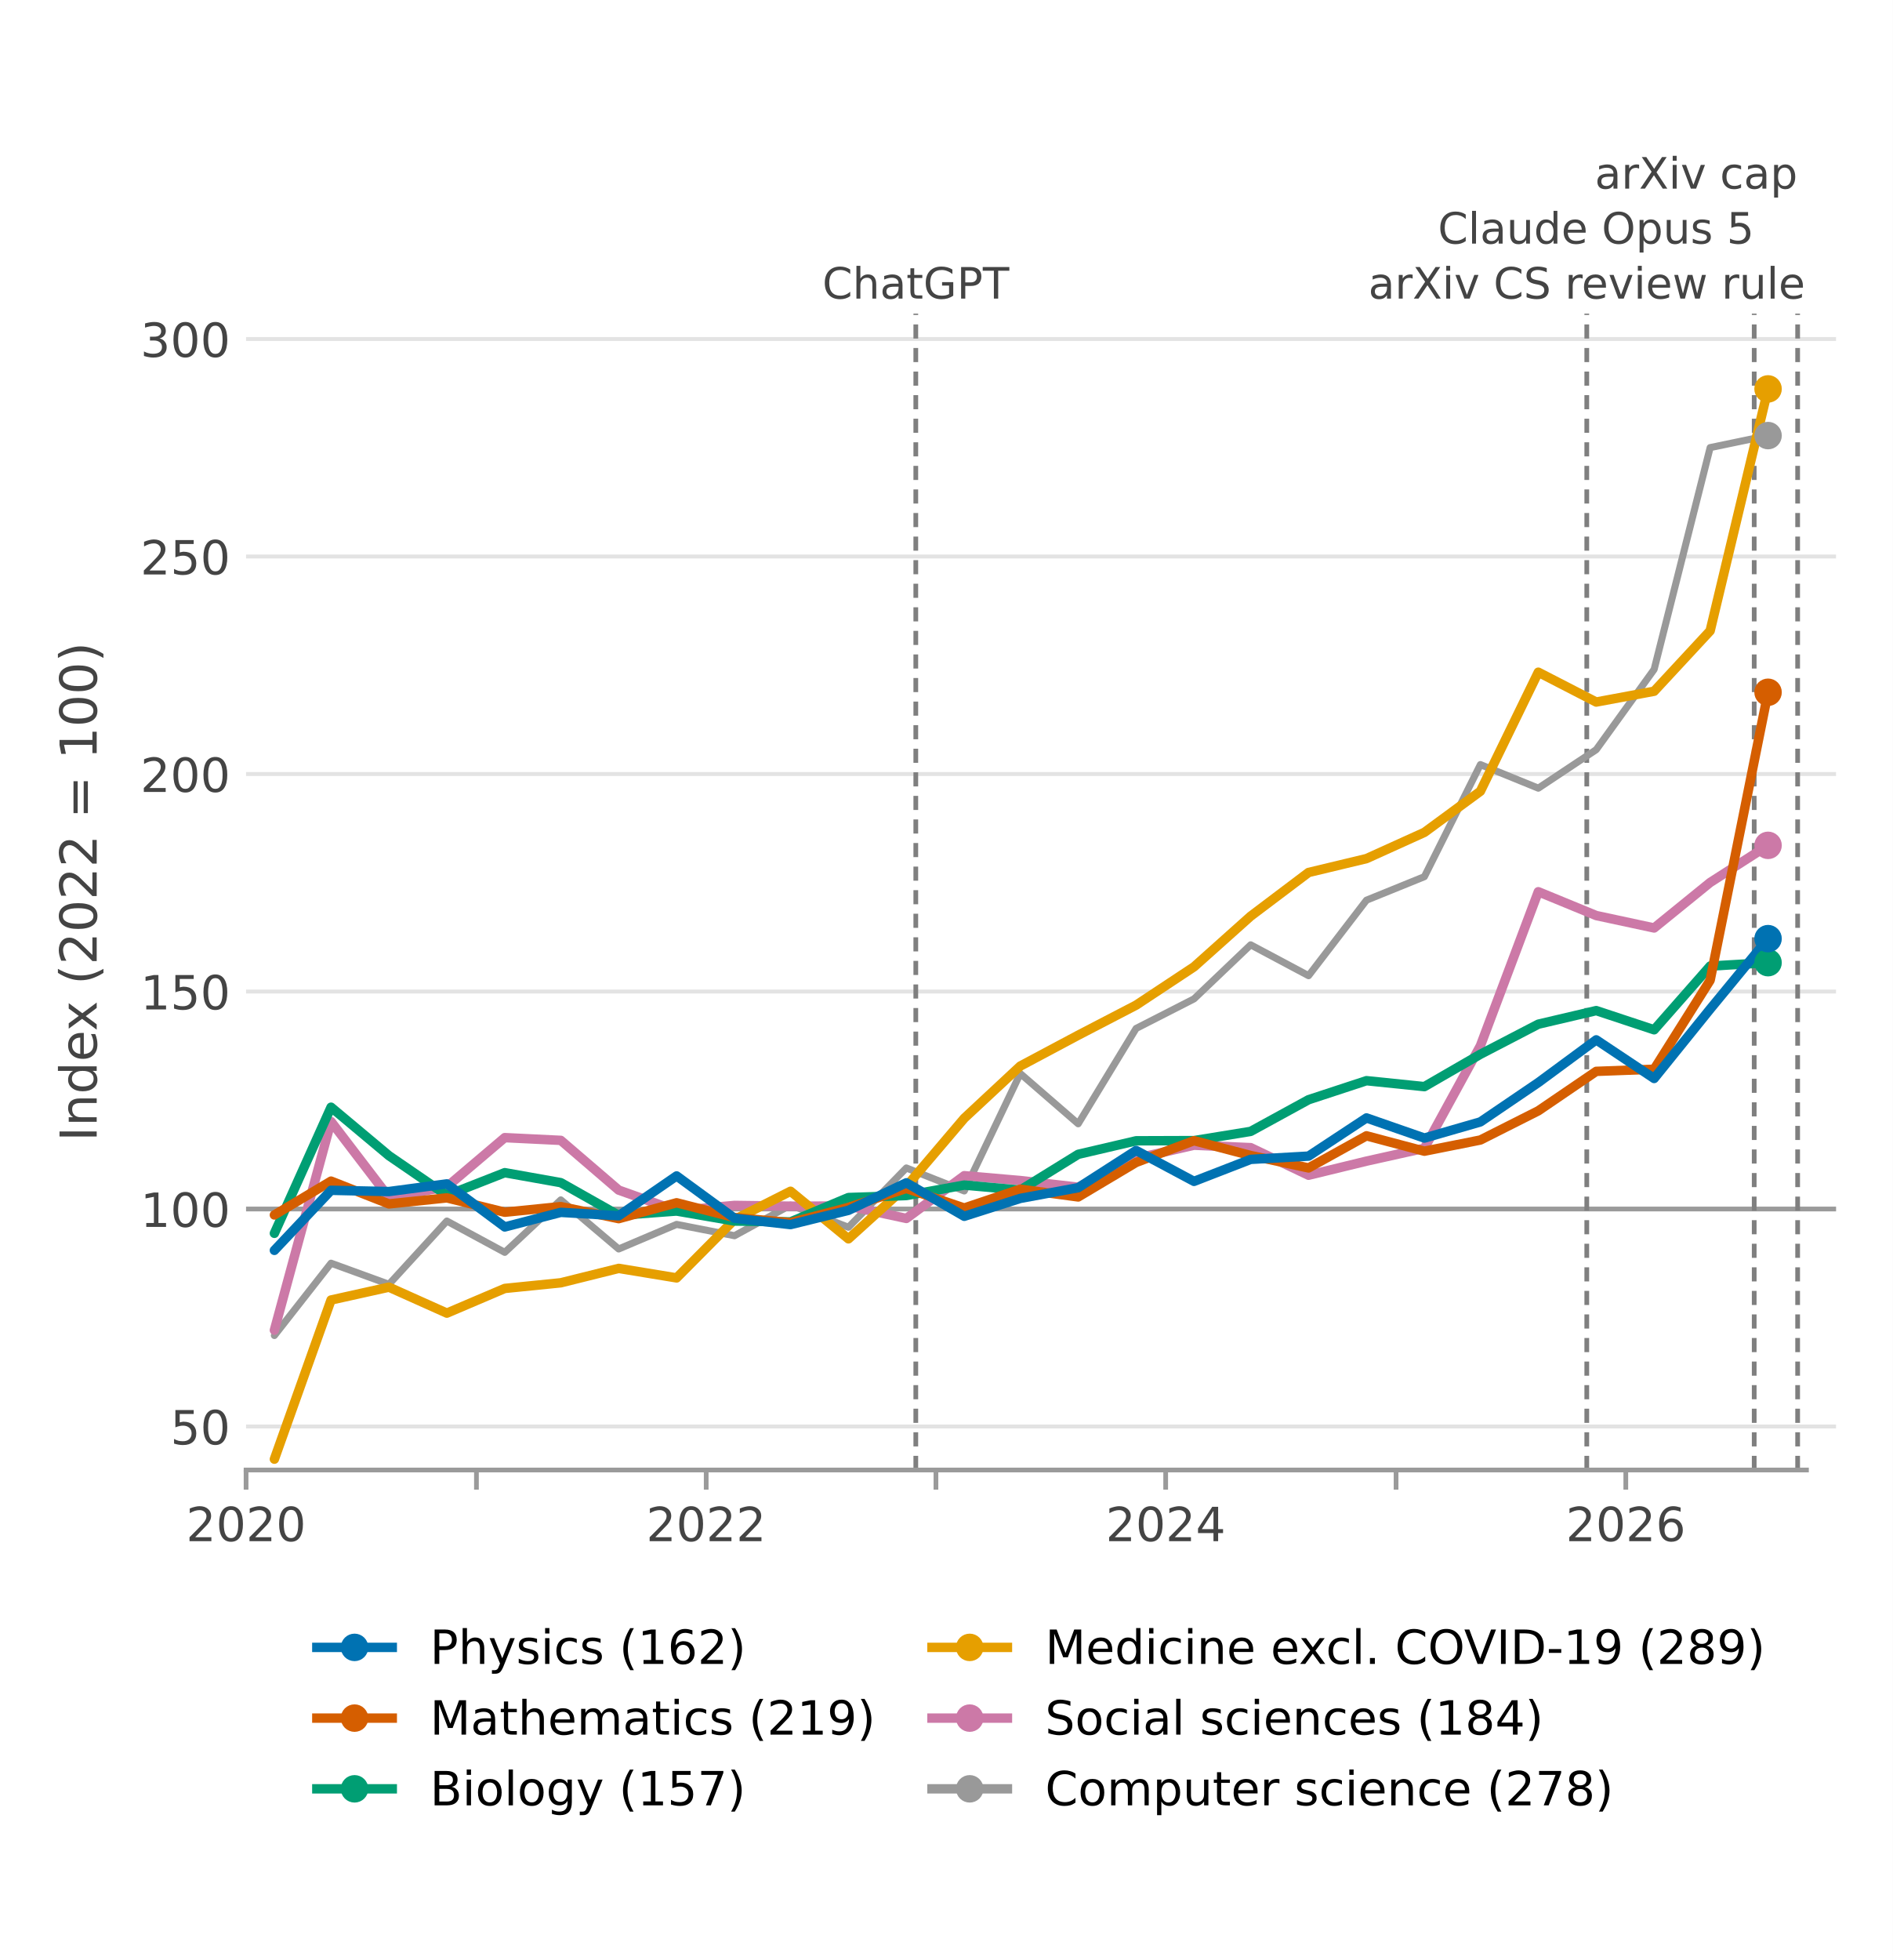
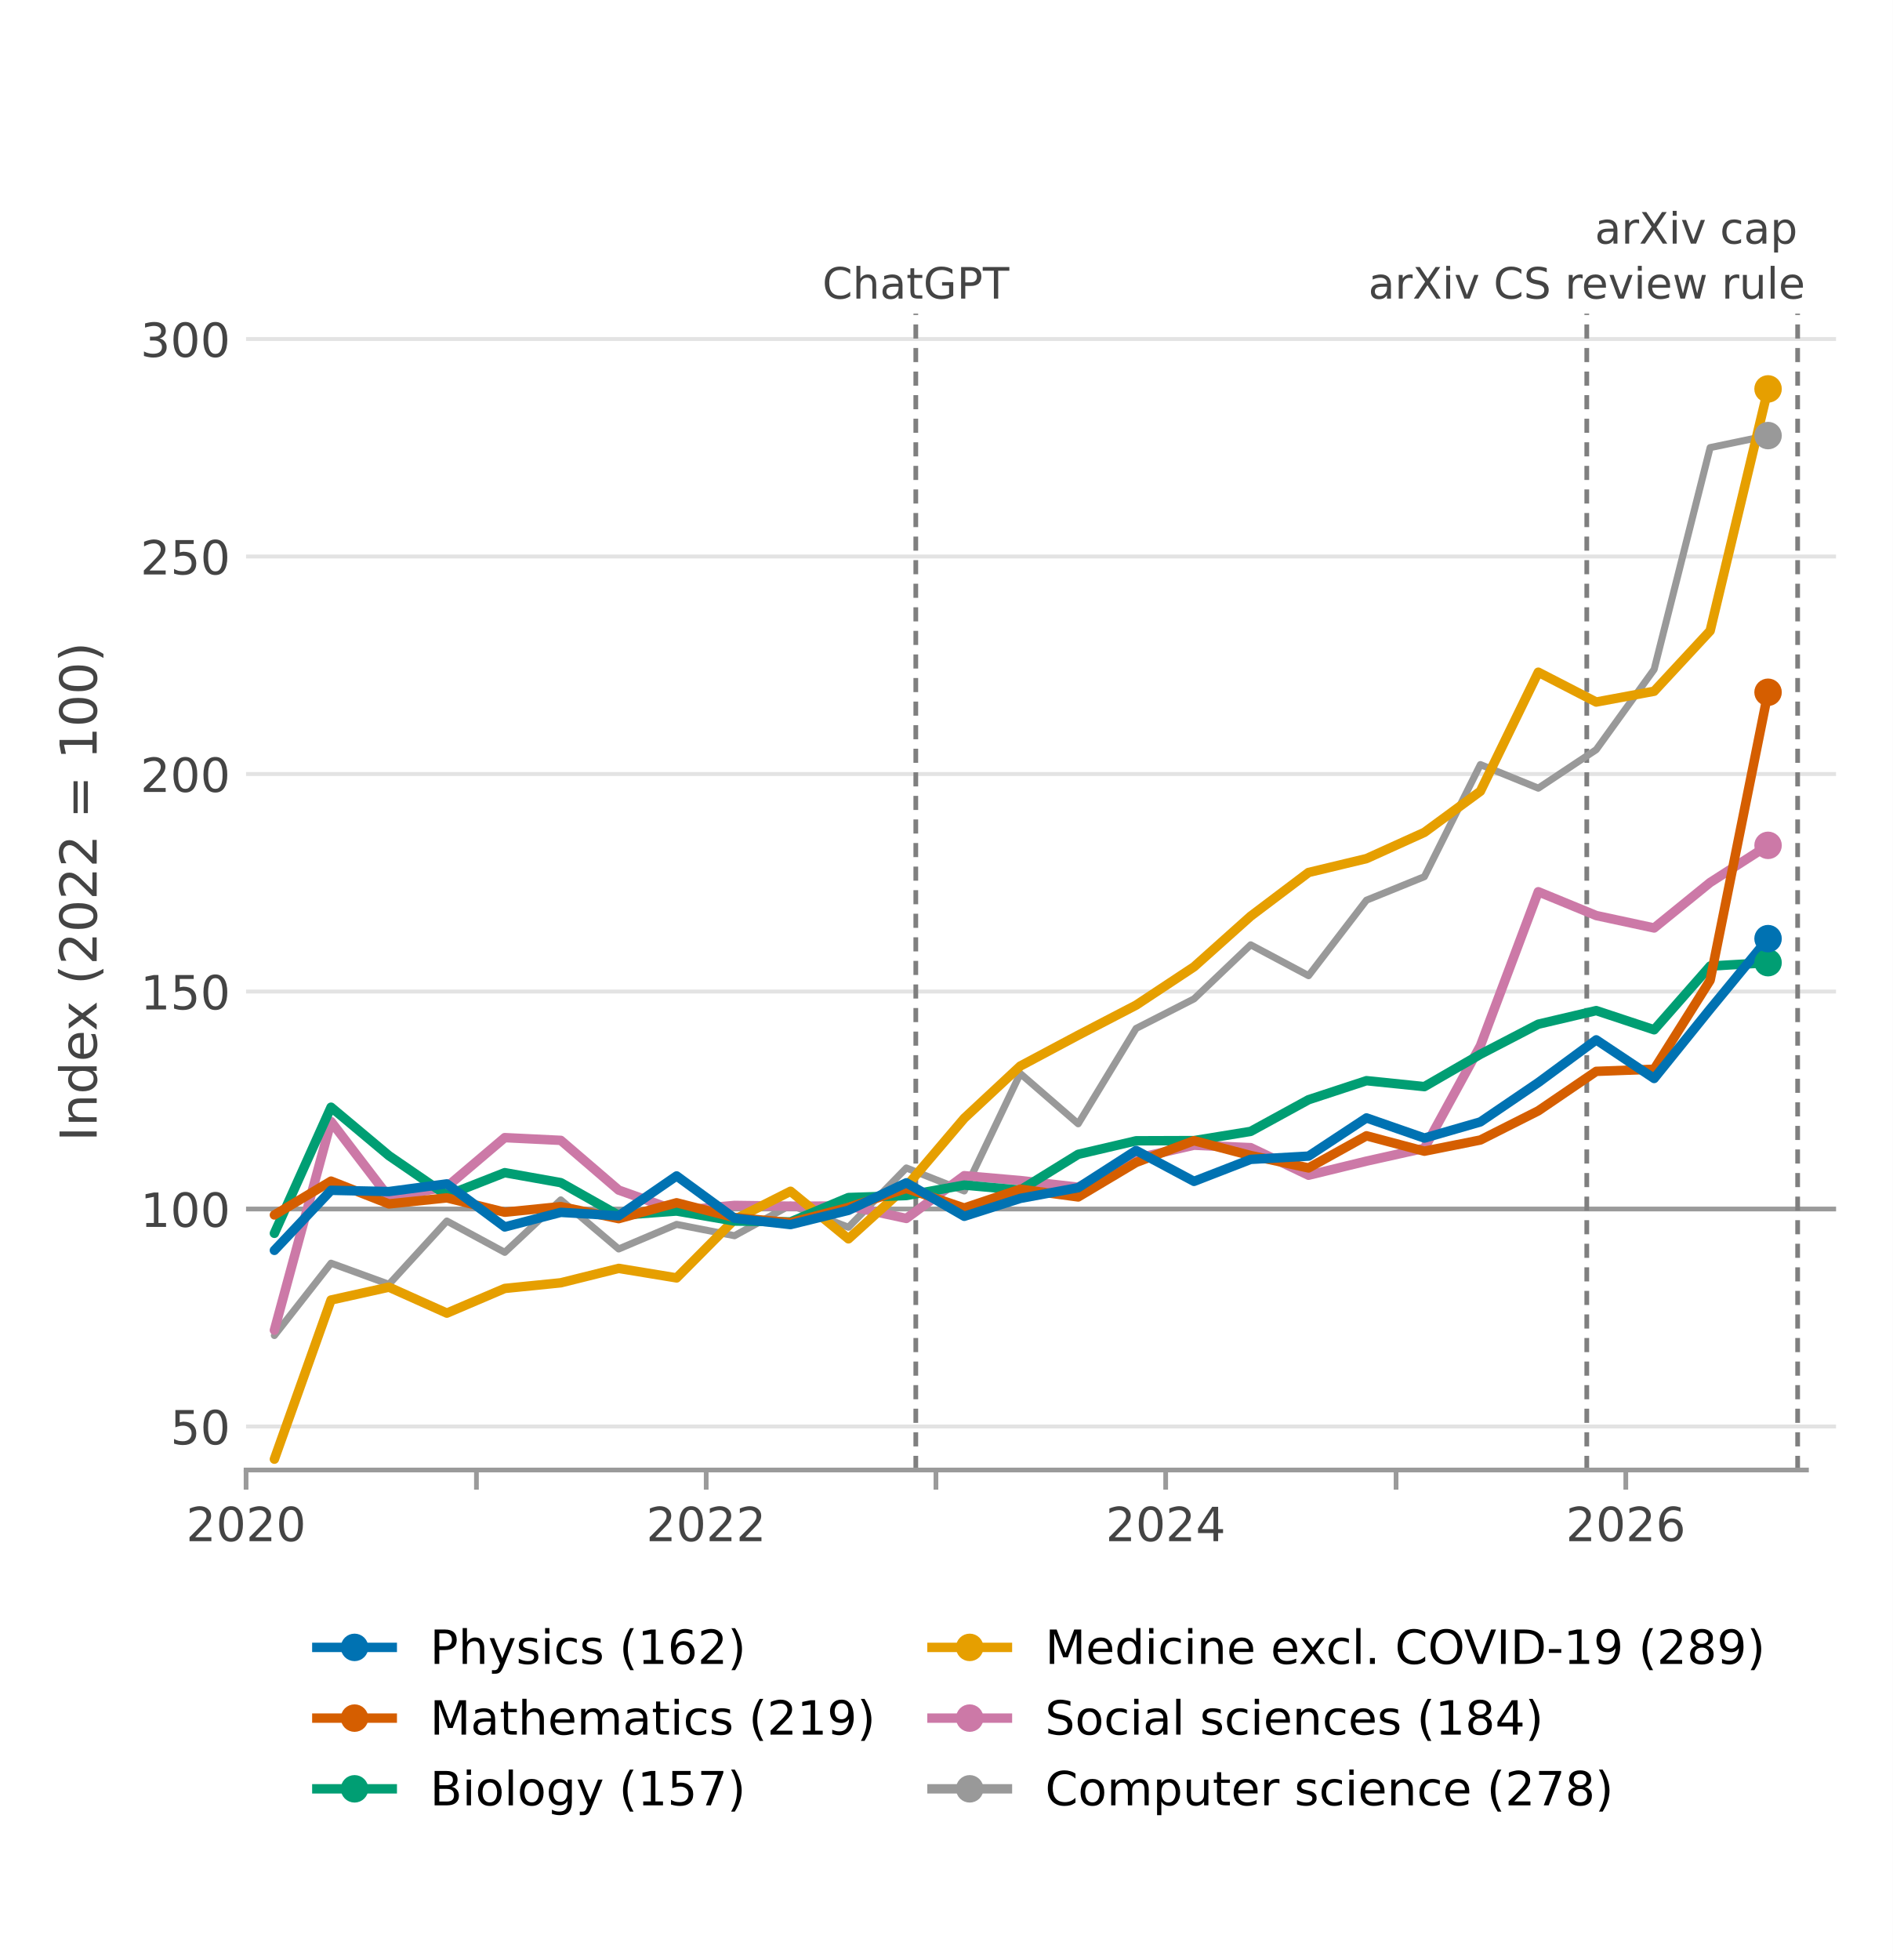
<svg xmlns="http://www.w3.org/2000/svg" xmlns:xlink="http://www.w3.org/1999/xlink" width="240.945pt" height="249.449pt" viewBox="0 0 240.945 249.449" version="1.1">
  <defs>
    <style type="text/css">*{stroke-linejoin: round; stroke-linecap: butt}</style>
  </defs>
  <g id="figure_1">
    <g id="patch_1">
      <path d="M 0 249.449  L 240.945 249.449  L 240.945 0  L 0 0  z " style="fill: #ffffff" />
    </g>
    <g id="axes_1">
      <g id="patch_2">
        <path d="M 31.323 187.087  L 233.717 187.087  L 233.717 39.912  L 31.323 39.912  z " style="fill: #ffffff" />
      </g>
      <g id="matplotlib.axis_1">
        <g id="xtick_1">
          <g id="line2d_1">
            <defs>
-               <path id="m74f492b103" d="M 0 0  L 0 2.5  " style="stroke: #9a9a9a; stroke-width: 0.6" />
+               <path id="mcc91f62df5" d="M 0 0  L 0 2.5  " style="stroke: #9a9a9a; stroke-width: 0.6" />
            </defs>
            <g>
-               <use xlink:href="#m74f492b103" x="31.323" y="187.087" style="fill: #9a9a9a; stroke: #9a9a9a; stroke-width: 0.6" />
+               <use xlink:href="#mcc91f62df5" x="31.323" y="187.087" style="fill: #9a9a9a; stroke: #9a9a9a; stroke-width: 0.6" />
            </g>
          </g>
          <g id="text_1">
            <text style="font-size: 6px; font-family: 'DejaVu Sans'; text-anchor: middle; fill: #444444" x="31.323" y="196.145" transform="rotate(-0 31.32284 196.1452)">2020</text>
          </g>
        </g>
        <g id="xtick_2">
          <g id="line2d_2">
            <g>
-               <use xlink:href="#m74f492b103" x="60.648" y="187.087" style="fill: #9a9a9a; stroke: #9a9a9a; stroke-width: 0.6" />
+               <use xlink:href="#mcc91f62df5" x="60.648" y="187.087" style="fill: #9a9a9a; stroke: #9a9a9a; stroke-width: 0.6" />
            </g>
          </g>
        </g>
        <g id="xtick_3">
          <g id="line2d_3">
            <g>
-               <use xlink:href="#m74f492b103" x="89.894" y="187.087" style="fill: #9a9a9a; stroke: #9a9a9a; stroke-width: 0.6" />
+               <use xlink:href="#mcc91f62df5" x="89.894" y="187.087" style="fill: #9a9a9a; stroke: #9a9a9a; stroke-width: 0.6" />
            </g>
          </g>
          <g id="text_2">
            <text style="font-size: 6px; font-family: 'DejaVu Sans'; text-anchor: middle; fill: #444444" x="89.894" y="196.145" transform="rotate(-0 89.89362 196.1452)">2022</text>
          </g>
        </g>
        <g id="xtick_4">
          <g id="line2d_4">
            <g>
-               <use xlink:href="#m74f492b103" x="119.139" y="187.087" style="fill: #9a9a9a; stroke: #9a9a9a; stroke-width: 0.6" />
+               <use xlink:href="#mcc91f62df5" x="119.139" y="187.087" style="fill: #9a9a9a; stroke: #9a9a9a; stroke-width: 0.6" />
            </g>
          </g>
        </g>
        <g id="xtick_5">
          <g id="line2d_5">
            <g>
-               <use xlink:href="#m74f492b103" x="148.384" y="187.087" style="fill: #9a9a9a; stroke: #9a9a9a; stroke-width: 0.6" />
+               <use xlink:href="#mcc91f62df5" x="148.384" y="187.087" style="fill: #9a9a9a; stroke: #9a9a9a; stroke-width: 0.6" />
            </g>
          </g>
          <g id="text_3">
            <text style="font-size: 6px; font-family: 'DejaVu Sans'; text-anchor: middle; fill: #444444" x="148.384" y="196.145" transform="rotate(-0 148.3843 196.1452)">2024</text>
          </g>
        </g>
        <g id="xtick_6">
          <g id="line2d_6">
            <g>
-               <use xlink:href="#m74f492b103" x="177.71" y="187.087" style="fill: #9a9a9a; stroke: #9a9a9a; stroke-width: 0.6" />
+               <use xlink:href="#mcc91f62df5" x="177.71" y="187.087" style="fill: #9a9a9a; stroke: #9a9a9a; stroke-width: 0.6" />
            </g>
          </g>
        </g>
        <g id="xtick_7">
          <g id="line2d_7">
            <g>
-               <use xlink:href="#m74f492b103" x="206.955" y="187.087" style="fill: #9a9a9a; stroke: #9a9a9a; stroke-width: 0.6" />
+               <use xlink:href="#mcc91f62df5" x="206.955" y="187.087" style="fill: #9a9a9a; stroke: #9a9a9a; stroke-width: 0.6" />
            </g>
          </g>
          <g id="text_4">
            <text style="font-size: 6px; font-family: 'DejaVu Sans'; text-anchor: middle; fill: #444444" x="206.955" y="196.145" transform="rotate(-0 206.9551 196.1452)">2026</text>
          </g>
        </g>
      </g>
      <g id="matplotlib.axis_2">
        <g id="ytick_1">
          <g id="line2d_8">
-             <path d="M 31.323 181.551  L 233.717 181.551  " clip-path="url(#p968142cae7)" style="fill: none; stroke: #e3e3e3; stroke-width: 0.5; stroke-linecap: square" />
+             <path d="M 31.323 181.551  L 233.717 181.551  " clip-path="url(#p75d1002011)" style="fill: none; stroke: #e3e3e3; stroke-width: 0.5; stroke-linecap: square" />
          </g>
          <g id="line2d_9" />
          <g id="text_5">
            <text style="font-size: 6px; font-family: 'DejaVu Sans'; text-anchor: end; fill: #444444" x="29.323" y="183.83" transform="rotate(-0 29.32284 183.8298)">50</text>
          </g>
        </g>
        <g id="ytick_2">
          <g id="line2d_10">
-             <path d="M 31.323 153.87  L 233.717 153.87  " clip-path="url(#p968142cae7)" style="fill: none; stroke: #e3e3e3; stroke-width: 0.5; stroke-linecap: square" />
+             <path d="M 31.323 153.87  L 233.717 153.87  " clip-path="url(#p75d1002011)" style="fill: none; stroke: #e3e3e3; stroke-width: 0.5; stroke-linecap: square" />
          </g>
          <g id="line2d_11" />
          <g id="text_6">
            <text style="font-size: 6px; font-family: 'DejaVu Sans'; text-anchor: end; fill: #444444" x="29.323" y="156.149" transform="rotate(-0 29.32284 156.1494)">100</text>
          </g>
        </g>
        <g id="ytick_3">
          <g id="line2d_12">
-             <path d="M 31.323 126.19  L 233.717 126.19  " clip-path="url(#p968142cae7)" style="fill: none; stroke: #e3e3e3; stroke-width: 0.5; stroke-linecap: square" />
+             <path d="M 31.323 126.19  L 233.717 126.19  " clip-path="url(#p75d1002011)" style="fill: none; stroke: #e3e3e3; stroke-width: 0.5; stroke-linecap: square" />
          </g>
          <g id="line2d_13" />
          <g id="text_7">
            <text style="font-size: 6px; font-family: 'DejaVu Sans'; text-anchor: end; fill: #444444" x="29.323" y="128.469" transform="rotate(-0 29.32284 128.469)">150</text>
          </g>
        </g>
        <g id="ytick_4">
          <g id="line2d_14">
-             <path d="M 31.323 98.509  L 233.717 98.509  " clip-path="url(#p968142cae7)" style="fill: none; stroke: #e3e3e3; stroke-width: 0.5; stroke-linecap: square" />
+             <path d="M 31.323 98.509  L 233.717 98.509  " clip-path="url(#p75d1002011)" style="fill: none; stroke: #e3e3e3; stroke-width: 0.5; stroke-linecap: square" />
          </g>
          <g id="line2d_15" />
          <g id="text_8">
            <text style="font-size: 6px; font-family: 'DejaVu Sans'; text-anchor: end; fill: #444444" x="29.323" y="100.789" transform="rotate(-0 29.32284 100.7885)">200</text>
          </g>
        </g>
        <g id="ytick_5">
          <g id="line2d_16">
-             <path d="M 31.323 70.829  L 233.717 70.829  " clip-path="url(#p968142cae7)" style="fill: none; stroke: #e3e3e3; stroke-width: 0.5; stroke-linecap: square" />
+             <path d="M 31.323 70.829  L 233.717 70.829  " clip-path="url(#p75d1002011)" style="fill: none; stroke: #e3e3e3; stroke-width: 0.5; stroke-linecap: square" />
          </g>
          <g id="line2d_17" />
          <g id="text_9">
            <text style="font-size: 6px; font-family: 'DejaVu Sans'; text-anchor: end; fill: #444444" x="29.323" y="73.108" transform="rotate(-0 29.32284 73.10812)">250</text>
          </g>
        </g>
        <g id="ytick_6">
          <g id="line2d_18">
-             <path d="M 31.323 43.148  L 233.717 43.148  " clip-path="url(#p968142cae7)" style="fill: none; stroke: #e3e3e3; stroke-width: 0.5; stroke-linecap: square" />
+             <path d="M 31.323 43.148  L 233.717 43.148  " clip-path="url(#p75d1002011)" style="fill: none; stroke: #e3e3e3; stroke-width: 0.5; stroke-linecap: square" />
          </g>
          <g id="line2d_19" />
          <g id="text_10">
            <text style="font-size: 6px; font-family: 'DejaVu Sans'; text-anchor: end; fill: #444444" x="29.323" y="45.428" transform="rotate(-0 29.32284 45.42769)">300</text>
          </g>
        </g>
        <g id="text_11">
          <text style="font-size: 6.5px; font-family: 'DejaVu Sans'; text-anchor: middle; fill: #444444" x="12.309" y="113.499" transform="rotate(-90 12.30881 113.4992)">Index (2022 = 100)</text>
        </g>
      </g>
      <g id="line2d_20">
-         <path d="M 31.323 153.87  L 233.717 153.87  " clip-path="url(#p968142cae7)" style="fill: none; stroke: #9a9a9a; stroke-width: 0.6; stroke-linecap: square" />
+         <path d="M 31.323 153.87  L 233.717 153.87  " clip-path="url(#p75d1002011)" style="fill: none; stroke: #9a9a9a; stroke-width: 0.6; stroke-linecap: square" />
      </g>
      <g id="line2d_21">
-         <path d="M 116.575 187.087  L 116.575 39.912  " clip-path="url(#p968142cae7)" style="fill: none; stroke-dasharray: 1.8,1.2; stroke-dashoffset: 0; stroke: #7f7f7f; stroke-width: 0.6" />
+         <path d="M 116.575 187.087  L 116.575 39.912  " clip-path="url(#p75d1002011)" style="fill: none; stroke-dasharray: 1.8,1.2; stroke-dashoffset: 0; stroke: #7f7f7f; stroke-width: 0.6" />
      </g>
      <g id="line2d_22">
-         <path d="M 201.987 187.087  L 201.987 39.912  " clip-path="url(#p968142cae7)" style="fill: none; stroke-dasharray: 1.8,1.2; stroke-dashoffset: 0; stroke: #7f7f7f; stroke-width: 0.6" />
+         <path d="M 201.987 187.087  L 201.987 39.912  " clip-path="url(#p75d1002011)" style="fill: none; stroke-dasharray: 1.8,1.2; stroke-dashoffset: 0; stroke: #7f7f7f; stroke-width: 0.6" />
      </g>
      <g id="line2d_23">
-         <path d="M 223.3 187.087  L 223.3 39.912  " clip-path="url(#p968142cae7)" style="fill: none; stroke-dasharray: 1.8,1.2; stroke-dashoffset: 0; stroke: #7f7f7f; stroke-width: 0.6" />
-       </g>
-       <g id="line2d_24">
-         <path d="M 228.829 187.087  L 228.829 39.912  " clip-path="url(#p968142cae7)" style="fill: none; stroke-dasharray: 1.8,1.2; stroke-dashoffset: 0; stroke: #7f7f7f; stroke-width: 0.6" />
+         <path d="M 228.829 187.087  L 228.829 39.912  " clip-path="url(#p75d1002011)" style="fill: none; stroke-dasharray: 1.8,1.2; stroke-dashoffset: 0; stroke: #7f7f7f; stroke-width: 0.6" />
      </g>
      <g id="patch_3">
        <path d="M 31.323 187.087  L 229.951 187.087  " style="fill: none; stroke: #9a9a9a; stroke-width: 0.6; stroke-linejoin: miter; stroke-linecap: square" />
      </g>
+       <g id="line2d_24">
+         <path d="M 34.928 169.969  L 42.14 160.768  L 49.511 163.453  L 56.882 155.403  L 64.254 159.387  L 71.385 152.71  L 78.756 158.957  L 86.128 155.829  L 93.499 157.27  L 100.63 153.371  L 108.002 156.192  L 115.373 148.647  L 122.745 151.573  L 129.876 136.631  L 137.247 143.023  L 144.618 130.893  L 151.99 127.127  L 159.201 120.248  L 166.572 124.175  L 173.944 114.567  L 181.315 111.575  L 188.446 97.309  L 195.818 100.31  L 203.189 95.41  L 210.561 85.194  L 217.692 56.966  L 225.063 55.436  " clip-path="url(#p75d1002011)" style="fill: none; stroke: #999999; stroke-width: 0.9; stroke-linecap: round" />
+       </g>
      <g id="line2d_25">
-         <path d="M 34.928 169.969  L 42.14 160.768  L 49.511 163.453  L 56.882 155.403  L 64.254 159.387  L 71.385 152.71  L 78.756 158.957  L 86.128 155.829  L 93.499 157.27  L 100.63 153.371  L 108.002 156.192  L 115.373 148.647  L 122.745 151.573  L 129.876 136.631  L 137.247 143.023  L 144.618 130.893  L 151.99 127.127  L 159.201 120.248  L 166.572 124.175  L 173.944 114.567  L 181.315 111.575  L 188.446 97.309  L 195.818 100.31  L 203.189 95.41  L 210.561 85.194  L 217.692 56.966  L 225.063 55.436  " clip-path="url(#p968142cae7)" style="fill: none; stroke: #999999; stroke-width: 0.9; stroke-linecap: round" />
+         <path d="M 34.928 169.291  L 42.14 142.742  L 49.511 152.389  L 56.882 151.039  L 64.254 144.787  L 71.385 145.134  L 78.756 151.463  L 86.128 154.087  L 93.499 153.412  L 100.63 153.508  L 108.002 153.489  L 115.373 155.071  L 122.745 149.63  L 129.876 150.248  L 137.247 151.097  L 144.618 147.431  L 151.99 145.752  L 159.201 146.061  L 166.572 149.572  L 173.944 147.778  L 181.315 146.138  L 188.446 133.095  L 195.818 113.491  L 203.189 116.521  L 210.561 118.103  L 217.692 112.314  L 225.063 107.587  " clip-path="url(#p75d1002011)" style="fill: none; stroke: #cc79a7; stroke-width: 1.2; stroke-linecap: round" />
      </g>
      <g id="line2d_26">
-         <path d="M 34.928 169.291  L 42.14 142.742  L 49.511 152.389  L 56.882 151.039  L 64.254 144.787  L 71.385 145.134  L 78.756 151.463  L 86.128 154.087  L 93.499 153.412  L 100.63 153.508  L 108.002 153.489  L 115.373 155.071  L 122.745 149.63  L 129.876 150.248  L 137.247 151.097  L 144.618 147.431  L 151.99 145.752  L 159.201 146.061  L 166.572 149.572  L 173.944 147.778  L 181.315 146.138  L 188.446 133.095  L 195.818 113.491  L 203.189 116.521  L 210.561 118.103  L 217.692 112.314  L 225.063 107.587  " clip-path="url(#p968142cae7)" style="fill: none; stroke: #cc79a7; stroke-width: 1.2; stroke-linecap: round" />
+         <path d="M 34.928 185.706  L 42.14 165.453  L 49.511 163.817  L 56.882 167.121  L 64.254 163.98  L 71.385 163.261  L 78.756 161.428  L 86.128 162.639  L 93.499 155.212  L 100.63 151.612  L 108.002 157.666  L 115.373 150.991  L 122.745 142.32  L 129.876 135.678  L 137.247 131.752  L 144.618 127.924  L 151.99 123.049  L 159.201 116.603  L 166.572 111.041  L 173.944 109.274  L 181.315 105.937  L 188.446 100.701  L 195.818 85.552  L 203.189 89.348  L 210.561 87.974  L 217.692 80.285  L 225.063 49.496  " clip-path="url(#p75d1002011)" style="fill: none; stroke: #e69f00; stroke-width: 1.2; stroke-linecap: round" />
      </g>
      <g id="line2d_27">
-         <path d="M 34.928 185.706  L 42.14 165.453  L 49.511 163.817  L 56.882 167.121  L 64.254 163.98  L 71.385 163.261  L 78.756 161.428  L 86.128 162.639  L 93.499 155.212  L 100.63 151.612  L 108.002 157.666  L 115.373 150.991  L 122.745 142.32  L 129.876 135.678  L 137.247 131.752  L 144.618 127.924  L 151.99 123.049  L 159.201 116.603  L 166.572 111.041  L 173.944 109.274  L 181.315 105.937  L 188.446 100.701  L 195.818 85.552  L 203.189 89.348  L 210.561 87.974  L 217.692 80.285  L 225.063 49.496  " clip-path="url(#p968142cae7)" style="fill: none; stroke: #e69f00; stroke-width: 1.2; stroke-linecap: round" />
+         <path d="M 34.928 156.964  L 42.14 140.915  L 49.511 147.084  L 56.882 152.139  L 64.254 149.246  L 71.385 150.516  L 78.756 154.678  L 86.128 154.127  L 93.499 155.403  L 100.63 155.508  L 108.002 152.411  L 115.373 152.157  L 122.745 150.826  L 129.876 151.464  L 137.247 146.911  L 144.618 145.189  L 151.99 145.164  L 159.201 143.993  L 166.572 139.961  L 173.944 137.539  L 181.315 138.295  L 188.446 134.176  L 195.818 130.348  L 203.189 128.619  L 210.561 131.06  L 217.692 122.952  L 225.063 122.518  " clip-path="url(#p75d1002011)" style="fill: none; stroke: #009e73; stroke-width: 1.2; stroke-linecap: round" />
      </g>
      <g id="line2d_28">
-         <path d="M 34.928 156.964  L 42.14 140.915  L 49.511 147.084  L 56.882 152.139  L 64.254 149.246  L 71.385 150.516  L 78.756 154.678  L 86.128 154.127  L 93.499 155.403  L 100.63 155.508  L 108.002 152.411  L 115.373 152.157  L 122.745 150.826  L 129.876 151.464  L 137.247 146.911  L 144.618 145.189  L 151.99 145.164  L 159.201 143.993  L 166.572 139.961  L 173.944 137.539  L 181.315 138.295  L 188.446 134.176  L 195.818 130.348  L 203.189 128.619  L 210.561 131.06  L 217.692 122.952  L 225.063 122.518  " clip-path="url(#p968142cae7)" style="fill: none; stroke: #009e73; stroke-width: 1.2; stroke-linecap: round" />
+         <path d="M 34.928 154.628  L 42.14 150.321  L 49.511 153.222  L 56.882 152.452  L 64.254 154.281  L 71.385 153.563  L 78.756 155.097  L 86.128 153.077  L 93.499 154.958  L 100.63 155.601  L 108.002 153.667  L 115.373 151.253  L 122.745 153.743  L 129.876 151.346  L 137.247 152.336  L 144.618 147.942  L 151.99 145.175  L 159.201 147.062  L 166.572 148.643  L 173.944 144.555  L 181.315 146.512  L 188.446 145.088  L 195.818 141.372  L 203.189 136.352  L 210.561 136.08  L 217.692 124.757  L 225.063 88.106  " clip-path="url(#p75d1002011)" style="fill: none; stroke: #d55e00; stroke-width: 1.2; stroke-linecap: round" />
      </g>
      <g id="line2d_29">
-         <path d="M 34.928 154.628  L 42.14 150.321  L 49.511 153.222  L 56.882 152.452  L 64.254 154.281  L 71.385 153.563  L 78.756 155.097  L 86.128 153.077  L 93.499 154.958  L 100.63 155.601  L 108.002 153.667  L 115.373 151.253  L 122.745 153.743  L 129.876 151.346  L 137.247 152.336  L 144.618 147.942  L 151.99 145.175  L 159.201 147.062  L 166.572 148.643  L 173.944 144.555  L 181.315 146.512  L 188.446 145.088  L 195.818 141.372  L 203.189 136.352  L 210.561 136.08  L 217.692 124.757  L 225.063 88.106  " clip-path="url(#p968142cae7)" style="fill: none; stroke: #d55e00; stroke-width: 1.2; stroke-linecap: round" />
-       </g>
-       <g id="line2d_30">
-         <path d="M 34.928 159.133  L 42.14 151.49  L 49.511 151.648  L 56.882 150.672  L 64.254 156.154  L 71.385 154.298  L 78.756 154.73  L 86.128 149.66  L 93.499 155.049  L 100.63 155.854  L 108.002 154.041  L 115.373 150.536  L 122.745 154.798  L 129.876 152.521  L 137.247 151.158  L 144.618 146.42  L 151.99 150.353  L 159.201 147.554  L 166.572 147.138  L 173.944 142.278  L 181.315 144.842  L 188.446 142.784  L 195.818 137.775  L 203.189 132.342  L 210.561 137.257  L 217.692 128.422  L 225.063 119.461  " clip-path="url(#p968142cae7)" style="fill: none; stroke: #0072b2; stroke-width: 1.2; stroke-linecap: round" />
+         <path d="M 34.928 159.133  L 42.14 151.49  L 49.511 151.648  L 56.882 150.672  L 64.254 156.154  L 71.385 154.298  L 78.756 154.73  L 86.128 149.66  L 93.499 155.049  L 100.63 155.854  L 108.002 154.041  L 115.373 150.536  L 122.745 154.798  L 129.876 152.521  L 137.247 151.158  L 144.618 146.42  L 151.99 150.353  L 159.201 147.554  L 166.572 147.138  L 173.944 142.278  L 181.315 144.842  L 188.446 142.784  L 195.818 137.775  L 203.189 132.342  L 210.561 137.257  L 217.692 128.422  L 225.063 119.461  " clip-path="url(#p75d1002011)" style="fill: none; stroke: #0072b2; stroke-width: 1.2; stroke-linecap: round" />
      </g>
      <g id="text_12">
        <text style="font-size: 5.5px; font-family: 'DejaVu Sans'; text-anchor: middle; fill: #444444" x="116.575" y="38.002" transform="rotate(-0 116.575 38.00182)">ChatGPT</text>
      </g>
      <g id="text_13">
        <text style="font-size: 5.5px; font-family: 'DejaVu Sans'; text-anchor: middle; fill: #444444" x="201.987" y="38.002" transform="rotate(-0 201.9874 38.00182)">arXiv CS review rule</text>
      </g>
      <g id="text_14">
-         <text style="font-size: 5.5px; font-family: 'DejaVu Sans'; text-anchor: end; fill: #444444" x="223.3" y="31.002" transform="rotate(-0 223.3004 31.00182)">Claude Opus 5</text>
-       </g>
-       <g id="text_15">
-         <text style="font-size: 5.5px; font-family: 'DejaVu Sans'; text-anchor: end; fill: #444444" x="228.829" y="24.002" transform="rotate(-0 228.829 24.00182)">arXiv cap</text>
+         <text style="font-size: 5.5px; font-family: 'DejaVu Sans'; text-anchor: end; fill: #444444" x="228.829" y="31.002" transform="rotate(-0 228.829 31.00182)">arXiv cap</text>
+       </g>
+       <g id="line2d_30">
+         <defs>
+           <path id="m065c8408ab" d="M 0 1.25  C 0.332 1.25 0.649 1.118 0.884 0.884  C 1.118 0.649 1.25 0.332 1.25 0  C 1.25 -0.332 1.118 -0.649 0.884 -0.884  C 0.649 -1.118 0.332 -1.25 0 -1.25  C -0.332 -1.25 -0.649 -1.118 -0.884 -0.884  C -1.118 -0.649 -1.25 -0.332 -1.25 0  C -1.25 0.332 -1.118 0.649 -0.884 0.884  C -0.649 1.118 -0.332 1.25 0 1.25  z " style="stroke: #999999" />
+         </defs>
+         <g clip-path="url(#p75d1002011)">
+           <use xlink:href="#m065c8408ab" x="225.063" y="55.436" style="fill: #999999; stroke: #999999" />
+         </g>
      </g>
      <g id="line2d_31">
        <defs>
-           <path id="m33e22bac4e" d="M 0 1.25  C 0.332 1.25 0.649 1.118 0.884 0.884  C 1.118 0.649 1.25 0.332 1.25 0  C 1.25 -0.332 1.118 -0.649 0.884 -0.884  C 0.649 -1.118 0.332 -1.25 0 -1.25  C -0.332 -1.25 -0.649 -1.118 -0.884 -0.884  C -1.118 -0.649 -1.25 -0.332 -1.25 0  C -1.25 0.332 -1.118 0.649 -0.884 0.884  C -0.649 1.118 -0.332 1.25 0 1.25  z " style="stroke: #999999" />
-         </defs>
-         <g clip-path="url(#p968142cae7)">
-           <use xlink:href="#m33e22bac4e" x="225.063" y="55.436" style="fill: #999999; stroke: #999999" />
+           <path id="m30d600963d" d="M 0 1.25  C 0.332 1.25 0.649 1.118 0.884 0.884  C 1.118 0.649 1.25 0.332 1.25 0  C 1.25 -0.332 1.118 -0.649 0.884 -0.884  C 0.649 -1.118 0.332 -1.25 0 -1.25  C -0.332 -1.25 -0.649 -1.118 -0.884 -0.884  C -1.118 -0.649 -1.25 -0.332 -1.25 0  C -1.25 0.332 -1.118 0.649 -0.884 0.884  C -0.649 1.118 -0.332 1.25 0 1.25  z " style="stroke: #cc79a7" />
+         </defs>
+         <g clip-path="url(#p75d1002011)">
+           <use xlink:href="#m30d600963d" x="225.063" y="107.587" style="fill: #cc79a7; stroke: #cc79a7" />
        </g>
      </g>
      <g id="line2d_32">
        <defs>
-           <path id="m436e1aafd8" d="M 0 1.25  C 0.332 1.25 0.649 1.118 0.884 0.884  C 1.118 0.649 1.25 0.332 1.25 0  C 1.25 -0.332 1.118 -0.649 0.884 -0.884  C 0.649 -1.118 0.332 -1.25 0 -1.25  C -0.332 -1.25 -0.649 -1.118 -0.884 -0.884  C -1.118 -0.649 -1.25 -0.332 -1.25 0  C -1.25 0.332 -1.118 0.649 -0.884 0.884  C -0.649 1.118 -0.332 1.25 0 1.25  z " style="stroke: #cc79a7" />
-         </defs>
-         <g clip-path="url(#p968142cae7)">
-           <use xlink:href="#m436e1aafd8" x="225.063" y="107.587" style="fill: #cc79a7; stroke: #cc79a7" />
+           <path id="m47f51ad451" d="M 0 1.25  C 0.332 1.25 0.649 1.118 0.884 0.884  C 1.118 0.649 1.25 0.332 1.25 0  C 1.25 -0.332 1.118 -0.649 0.884 -0.884  C 0.649 -1.118 0.332 -1.25 0 -1.25  C -0.332 -1.25 -0.649 -1.118 -0.884 -0.884  C -1.118 -0.649 -1.25 -0.332 -1.25 0  C -1.25 0.332 -1.118 0.649 -0.884 0.884  C -0.649 1.118 -0.332 1.25 0 1.25  z " style="stroke: #e69f00" />
+         </defs>
+         <g clip-path="url(#p75d1002011)">
+           <use xlink:href="#m47f51ad451" x="225.063" y="49.496" style="fill: #e69f00; stroke: #e69f00" />
        </g>
      </g>
      <g id="line2d_33">
        <defs>
-           <path id="m3ae7df9aba" d="M 0 1.25  C 0.332 1.25 0.649 1.118 0.884 0.884  C 1.118 0.649 1.25 0.332 1.25 0  C 1.25 -0.332 1.118 -0.649 0.884 -0.884  C 0.649 -1.118 0.332 -1.25 0 -1.25  C -0.332 -1.25 -0.649 -1.118 -0.884 -0.884  C -1.118 -0.649 -1.25 -0.332 -1.25 0  C -1.25 0.332 -1.118 0.649 -0.884 0.884  C -0.649 1.118 -0.332 1.25 0 1.25  z " style="stroke: #e69f00" />
-         </defs>
-         <g clip-path="url(#p968142cae7)">
-           <use xlink:href="#m3ae7df9aba" x="225.063" y="49.496" style="fill: #e69f00; stroke: #e69f00" />
+           <path id="mf83c7a77f4" d="M 0 1.25  C 0.332 1.25 0.649 1.118 0.884 0.884  C 1.118 0.649 1.25 0.332 1.25 0  C 1.25 -0.332 1.118 -0.649 0.884 -0.884  C 0.649 -1.118 0.332 -1.25 0 -1.25  C -0.332 -1.25 -0.649 -1.118 -0.884 -0.884  C -1.118 -0.649 -1.25 -0.332 -1.25 0  C -1.25 0.332 -1.118 0.649 -0.884 0.884  C -0.649 1.118 -0.332 1.25 0 1.25  z " style="stroke: #009e73" />
+         </defs>
+         <g clip-path="url(#p75d1002011)">
+           <use xlink:href="#mf83c7a77f4" x="225.063" y="122.518" style="fill: #009e73; stroke: #009e73" />
        </g>
      </g>
      <g id="line2d_34">
        <defs>
-           <path id="mc6a1d6d65c" d="M 0 1.25  C 0.332 1.25 0.649 1.118 0.884 0.884  C 1.118 0.649 1.25 0.332 1.25 0  C 1.25 -0.332 1.118 -0.649 0.884 -0.884  C 0.649 -1.118 0.332 -1.25 0 -1.25  C -0.332 -1.25 -0.649 -1.118 -0.884 -0.884  C -1.118 -0.649 -1.25 -0.332 -1.25 0  C -1.25 0.332 -1.118 0.649 -0.884 0.884  C -0.649 1.118 -0.332 1.25 0 1.25  z " style="stroke: #009e73" />
-         </defs>
-         <g clip-path="url(#p968142cae7)">
-           <use xlink:href="#mc6a1d6d65c" x="225.063" y="122.518" style="fill: #009e73; stroke: #009e73" />
+           <path id="m22f83c0bb8" d="M 0 1.25  C 0.332 1.25 0.649 1.118 0.884 0.884  C 1.118 0.649 1.25 0.332 1.25 0  C 1.25 -0.332 1.118 -0.649 0.884 -0.884  C 0.649 -1.118 0.332 -1.25 0 -1.25  C -0.332 -1.25 -0.649 -1.118 -0.884 -0.884  C -1.118 -0.649 -1.25 -0.332 -1.25 0  C -1.25 0.332 -1.118 0.649 -0.884 0.884  C -0.649 1.118 -0.332 1.25 0 1.25  z " style="stroke: #d55e00" />
+         </defs>
+         <g clip-path="url(#p75d1002011)">
+           <use xlink:href="#m22f83c0bb8" x="225.063" y="88.106" style="fill: #d55e00; stroke: #d55e00" />
        </g>
      </g>
      <g id="line2d_35">
        <defs>
-           <path id="m9bc1530cd8" d="M 0 1.25  C 0.332 1.25 0.649 1.118 0.884 0.884  C 1.118 0.649 1.25 0.332 1.25 0  C 1.25 -0.332 1.118 -0.649 0.884 -0.884  C 0.649 -1.118 0.332 -1.25 0 -1.25  C -0.332 -1.25 -0.649 -1.118 -0.884 -0.884  C -1.118 -0.649 -1.25 -0.332 -1.25 0  C -1.25 0.332 -1.118 0.649 -0.884 0.884  C -0.649 1.118 -0.332 1.25 0 1.25  z " style="stroke: #d55e00" />
-         </defs>
-         <g clip-path="url(#p968142cae7)">
-           <use xlink:href="#m9bc1530cd8" x="225.063" y="88.106" style="fill: #d55e00; stroke: #d55e00" />
-         </g>
-       </g>
-       <g id="line2d_36">
-         <defs>
-           <path id="m57a45b3357" d="M 0 1.25  C 0.332 1.25 0.649 1.118 0.884 0.884  C 1.118 0.649 1.25 0.332 1.25 0  C 1.25 -0.332 1.118 -0.649 0.884 -0.884  C 0.649 -1.118 0.332 -1.25 0 -1.25  C -0.332 -1.25 -0.649 -1.118 -0.884 -0.884  C -1.118 -0.649 -1.25 -0.332 -1.25 0  C -1.25 0.332 -1.118 0.649 -0.884 0.884  C -0.649 1.118 -0.332 1.25 0 1.25  z " style="stroke: #0072b2" />
-         </defs>
-         <g clip-path="url(#p968142cae7)">
-           <use xlink:href="#m57a45b3357" x="225.063" y="119.461" style="fill: #0072b2; stroke: #0072b2" />
+           <path id="m3822bf7066" d="M 0 1.25  C 0.332 1.25 0.649 1.118 0.884 0.884  C 1.118 0.649 1.25 0.332 1.25 0  C 1.25 -0.332 1.118 -0.649 0.884 -0.884  C 0.649 -1.118 0.332 -1.25 0 -1.25  C -0.332 -1.25 -0.649 -1.118 -0.884 -0.884  C -1.118 -0.649 -1.25 -0.332 -1.25 0  C -1.25 0.332 -1.118 0.649 -0.884 0.884  C -0.649 1.118 -0.332 1.25 0 1.25  z " style="stroke: #0072b2" />
+         </defs>
+         <g clip-path="url(#p75d1002011)">
+           <use xlink:href="#m3822bf7066" x="225.063" y="119.461" style="fill: #0072b2; stroke: #0072b2" />
        </g>
      </g>
      <g id="legend_1">
+         <g id="line2d_36">
+           <path d="M 40.332 209.663  L 45.132 209.663  L 49.932 209.663  " style="fill: none; stroke: #0072b2; stroke-width: 1.2; stroke-linecap: square" />
+           <g>
+             <use xlink:href="#m3822bf7066" x="45.132" y="209.663" style="fill: #0072b2; stroke: #0072b2" />
+           </g>
+         </g>
+         <g id="text_15">
+           <text style="font-size: 6px; font-family: 'DejaVu Sans'; text-anchor: start" x="54.732" y="211.763" transform="rotate(-0 54.7325 211.7632)">Physics (162)</text>
+         </g>
        <g id="line2d_37">
-           <path d="M 40.332 209.663  L 45.132 209.663  L 49.932 209.663  " style="fill: none; stroke: #0072b2; stroke-width: 1.2; stroke-linecap: square" />
-           <g>
-             <use xlink:href="#m57a45b3357" x="45.132" y="209.663" style="fill: #0072b2; stroke: #0072b2" />
+           <path d="M 40.332 218.664  L 45.132 218.664  L 49.932 218.664  " style="fill: none; stroke: #d55e00; stroke-width: 1.2; stroke-linecap: square" />
+           <g>
+             <use xlink:href="#m22f83c0bb8" x="45.132" y="218.664" style="fill: #d55e00; stroke: #d55e00" />
          </g>
        </g>
        <g id="text_16">
-           <text style="font-size: 6px; font-family: 'DejaVu Sans'; text-anchor: start" x="54.732" y="211.763" transform="rotate(-0 54.7325 211.7632)">Physics (162)</text>
+           <text style="font-size: 6px; font-family: 'DejaVu Sans'; text-anchor: start" x="54.732" y="220.764" transform="rotate(-0 54.7325 220.7636)">Mathematics (219)</text>
        </g>
        <g id="line2d_38">
-           <path d="M 40.332 218.664  L 45.132 218.664  L 49.932 218.664  " style="fill: none; stroke: #d55e00; stroke-width: 1.2; stroke-linecap: square" />
-           <g>
-             <use xlink:href="#m9bc1530cd8" x="45.132" y="218.664" style="fill: #d55e00; stroke: #d55e00" />
+           <path d="M 40.332 227.664  L 45.132 227.664  L 49.932 227.664  " style="fill: none; stroke: #009e73; stroke-width: 1.2; stroke-linecap: square" />
+           <g>
+             <use xlink:href="#mf83c7a77f4" x="45.132" y="227.664" style="fill: #009e73; stroke: #009e73" />
          </g>
        </g>
        <g id="text_17">
-           <text style="font-size: 6px; font-family: 'DejaVu Sans'; text-anchor: start" x="54.732" y="220.764" transform="rotate(-0 54.7325 220.7636)">Mathematics (219)</text>
+           <text style="font-size: 6px; font-family: 'DejaVu Sans'; text-anchor: start" x="54.732" y="229.764" transform="rotate(-0 54.7325 229.7641)">Biology (157)</text>
        </g>
        <g id="line2d_39">
-           <path d="M 40.332 227.664  L 45.132 227.664  L 49.932 227.664  " style="fill: none; stroke: #009e73; stroke-width: 1.2; stroke-linecap: square" />
-           <g>
-             <use xlink:href="#mc6a1d6d65c" x="45.132" y="227.664" style="fill: #009e73; stroke: #009e73" />
+           <path d="M 118.639 209.663  L 123.439 209.663  L 128.239 209.663  " style="fill: none; stroke: #e69f00; stroke-width: 1.2; stroke-linecap: square" />
+           <g>
+             <use xlink:href="#m47f51ad451" x="123.439" y="209.663" style="fill: #e69f00; stroke: #e69f00" />
          </g>
        </g>
        <g id="text_18">
-           <text style="font-size: 6px; font-family: 'DejaVu Sans'; text-anchor: start" x="54.732" y="229.764" transform="rotate(-0 54.7325 229.7641)">Biology (157)</text>
+           <text style="font-size: 6px; font-family: 'DejaVu Sans'; text-anchor: start" x="133.039" y="211.763" transform="rotate(-0 133.0391 211.7632)">Medicine excl. COVID-19 (289)</text>
        </g>
        <g id="line2d_40">
-           <path d="M 118.639 209.663  L 123.439 209.663  L 128.239 209.663  " style="fill: none; stroke: #e69f00; stroke-width: 1.2; stroke-linecap: square" />
-           <g>
-             <use xlink:href="#m3ae7df9aba" x="123.439" y="209.663" style="fill: #e69f00; stroke: #e69f00" />
+           <path d="M 118.639 218.664  L 123.439 218.664  L 128.239 218.664  " style="fill: none; stroke: #cc79a7; stroke-width: 1.2; stroke-linecap: square" />
+           <g>
+             <use xlink:href="#m30d600963d" x="123.439" y="218.664" style="fill: #cc79a7; stroke: #cc79a7" />
          </g>
        </g>
        <g id="text_19">
-           <text style="font-size: 6px; font-family: 'DejaVu Sans'; text-anchor: start" x="133.039" y="211.763" transform="rotate(-0 133.0391 211.7632)">Medicine excl. COVID-19 (289)</text>
+           <text style="font-size: 6px; font-family: 'DejaVu Sans'; text-anchor: start" x="133.039" y="220.764" transform="rotate(-0 133.0391 220.7636)">Social sciences (184)</text>
        </g>
        <g id="line2d_41">
-           <path d="M 118.639 218.664  L 123.439 218.664  L 128.239 218.664  " style="fill: none; stroke: #cc79a7; stroke-width: 1.2; stroke-linecap: square" />
-           <g>
-             <use xlink:href="#m436e1aafd8" x="123.439" y="218.664" style="fill: #cc79a7; stroke: #cc79a7" />
+           <path d="M 118.639 227.664  L 123.439 227.664  L 128.239 227.664  " style="fill: none; stroke: #999999; stroke-width: 1.2; stroke-linecap: square" />
+           <g>
+             <use xlink:href="#m065c8408ab" x="123.439" y="227.664" style="fill: #999999; stroke: #999999" />
          </g>
        </g>
        <g id="text_20">
-           <text style="font-size: 6px; font-family: 'DejaVu Sans'; text-anchor: start" x="133.039" y="220.764" transform="rotate(-0 133.0391 220.7636)">Social sciences (184)</text>
-         </g>
-         <g id="line2d_42">
-           <path d="M 118.639 227.664  L 123.439 227.664  L 128.239 227.664  " style="fill: none; stroke: #999999; stroke-width: 1.2; stroke-linecap: square" />
-           <g>
-             <use xlink:href="#m33e22bac4e" x="123.439" y="227.664" style="fill: #999999; stroke: #999999" />
-           </g>
-         </g>
-         <g id="text_21">
          <text style="font-size: 6px; font-family: 'DejaVu Sans'; text-anchor: start" x="133.039" y="229.764" transform="rotate(-0 133.0391 229.7641)">Computer science (278)</text>
        </g>
      </g>
    </g>
  </g>
  <defs>
-     <clipPath id="p968142cae7">
+     <clipPath id="p75d1002011">
      <rect x="31.323" y="39.912" width="202.394" height="147.175" />
    </clipPath>
  </defs>
</svg>
